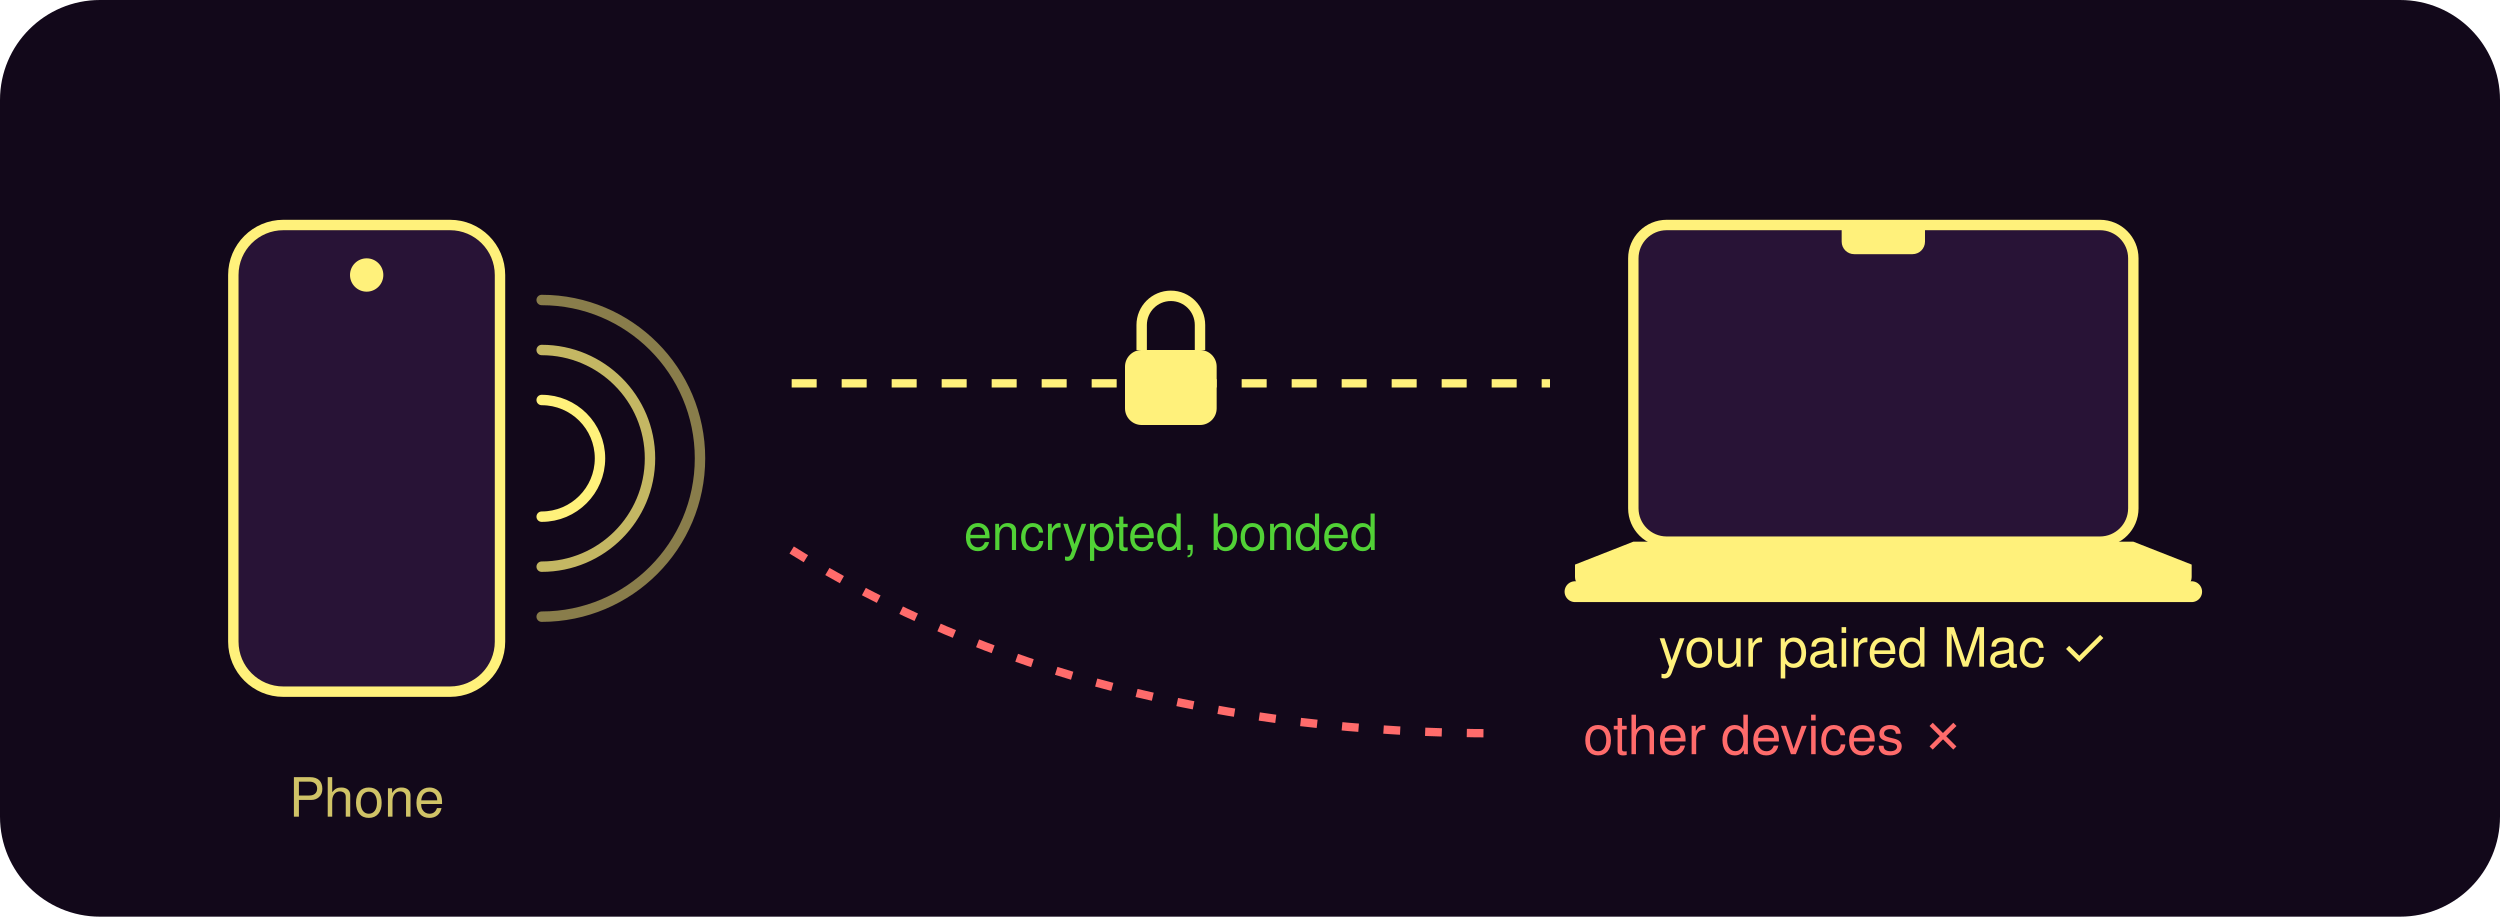
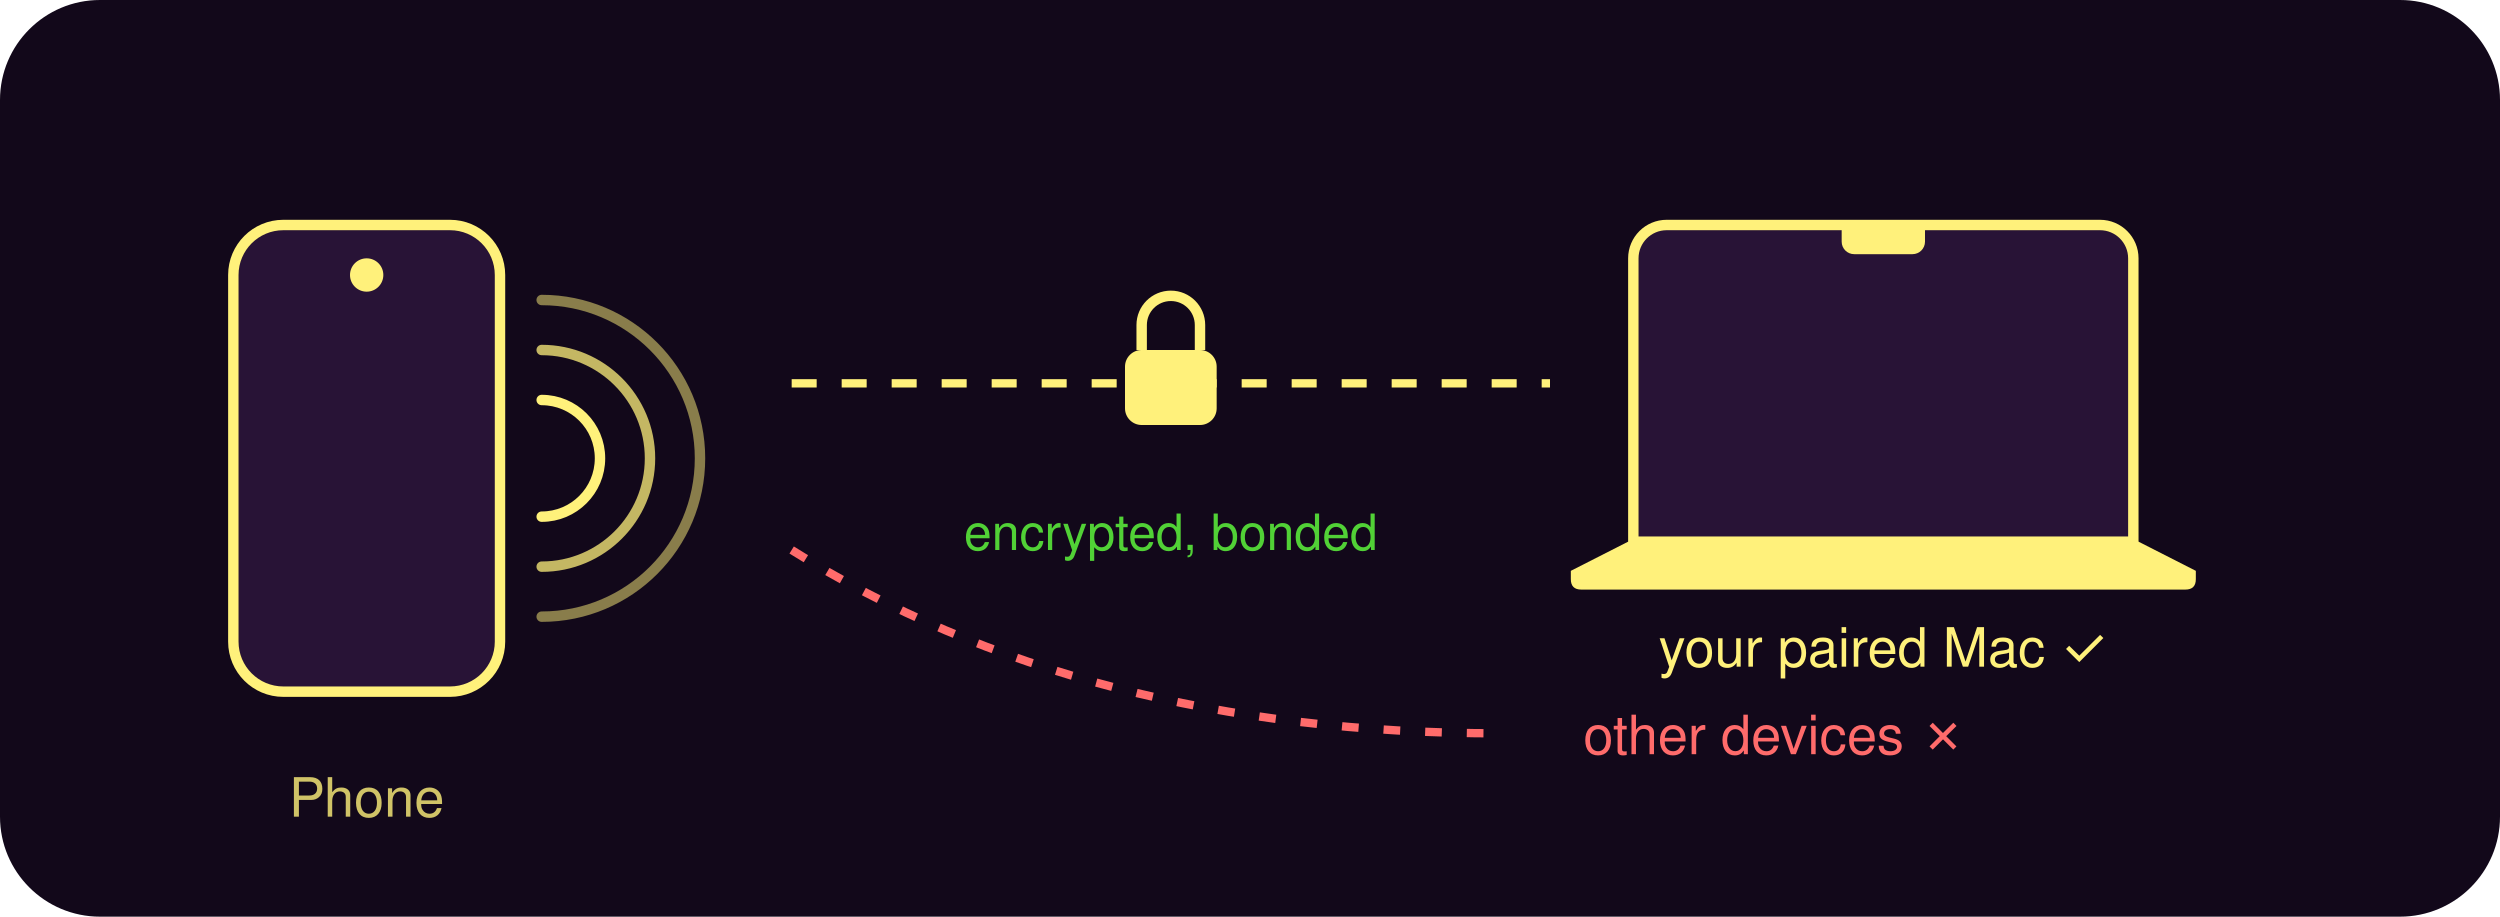
<svg xmlns="http://www.w3.org/2000/svg" viewBox="0 0 600 220" font-family="-apple-system, 'Helvetica Neue', Helvetica, Arial, sans-serif">
  <defs>
    <marker id="arrow" viewBox="0 0 10 10" refX="9" refY="5" markerWidth="8" markerHeight="8" orient="auto">
      <path d="M0 0 L10 5 L0 10 z" fill="#fff17b" />
    </marker>
  </defs>
  <rect width="600" height="220" rx="24" fill="#12081a" />
  <rect x="56" y="54" width="64" height="112" rx="12" fill="#281336" stroke="#fff17b" stroke-width="2.5" />
  <circle cx="88" cy="66" r="4" fill="#fff17b" />
  <path d="M130 96 A14 14 0 0 1 130 124" fill="none" stroke="#fff17b" stroke-width="2.5" stroke-linecap="round" opacity="1.0" transform="translate(0 0)" />
  <path d="M130 84 A26 26 0 0 1 130 136" fill="none" stroke="#fff17b" stroke-width="2.5" stroke-linecap="round" opacity="0.75" transform="translate(0 0)" />
  <path d="M130 72 A38 38 0 0 1 130 148" fill="none" stroke="#fff17b" stroke-width="2.5" stroke-linecap="round" opacity="0.5" transform="translate(0 0)" />
  <text x="88" y="196" text-anchor="middle" fill="#fff17b" font-size="13" font-weight="400" opacity="0.8">Phone</text>
  <path d="M190 92 H372" stroke="#fff17b" stroke-width="2" stroke-dasharray="6 6" />
  <rect x="270" y="84" width="22" height="18" rx="4" fill="#fff17b" />
  <path d="M274 84 V78 a7 7 0 0 1 14 0 V84" fill="none" stroke="#fff17b" stroke-width="2.5" />
  <text x="281" y="132" text-anchor="middle" fill="#51d136" font-size="12" font-weight="400" opacity="1">encrypted, bonded</text>
  <g opacity="1">
-     <rect x="392" y="54" width="120" height="76" rx="8" fill="#281336" stroke="#fff17b" stroke-width="2.5" />
+     <path d="M392 130 V62 a8 8 0 0 1 8 -8 H504 a8 8 0 0 1 8 8 V130 Z" fill="#281336" stroke="#fff17b" stroke-width="2.5" stroke-linejoin="round" />
    <path d="M442 54 h20 v4 a3 3 0 0 1 -3 3 h-14 a3 3 0 0 1 -3 -3 z" fill="#fff17b" />
-     <path d="M392 130 H512 L526 135.5 v3 a2.5 2.5 0 0 1 -2.5 2.5 H380.5 a2.5 2.5 0 0 1 -2.5 -2.5 v-3 Z" fill="#fff17b" />
-     <path d="M378 142 H526" stroke="#fff17b" stroke-width="5" stroke-linecap="round" />
+     <path d="M390.75 130 H513.25 L527 137 V139 Q527 141.5 524.5 141.5 H379.5 Q377 141.5 377 139 V137 Z" fill="#fff17b" />
  </g>
  <text x="452" y="160" text-anchor="middle" fill="#fff17b" font-size="13" font-weight="400" opacity="1">your paired Mac ✓</text>
  <path d="M190 132 Q 260 176 360 176" fill="none" stroke="#ff6b6b" stroke-width="2" stroke-dasharray="4 6" />
  <text x="380" y="181" text-anchor="start" fill="#ff6b6b" font-size="13" font-weight="400" opacity="1">other devices ✗</text>
</svg>
